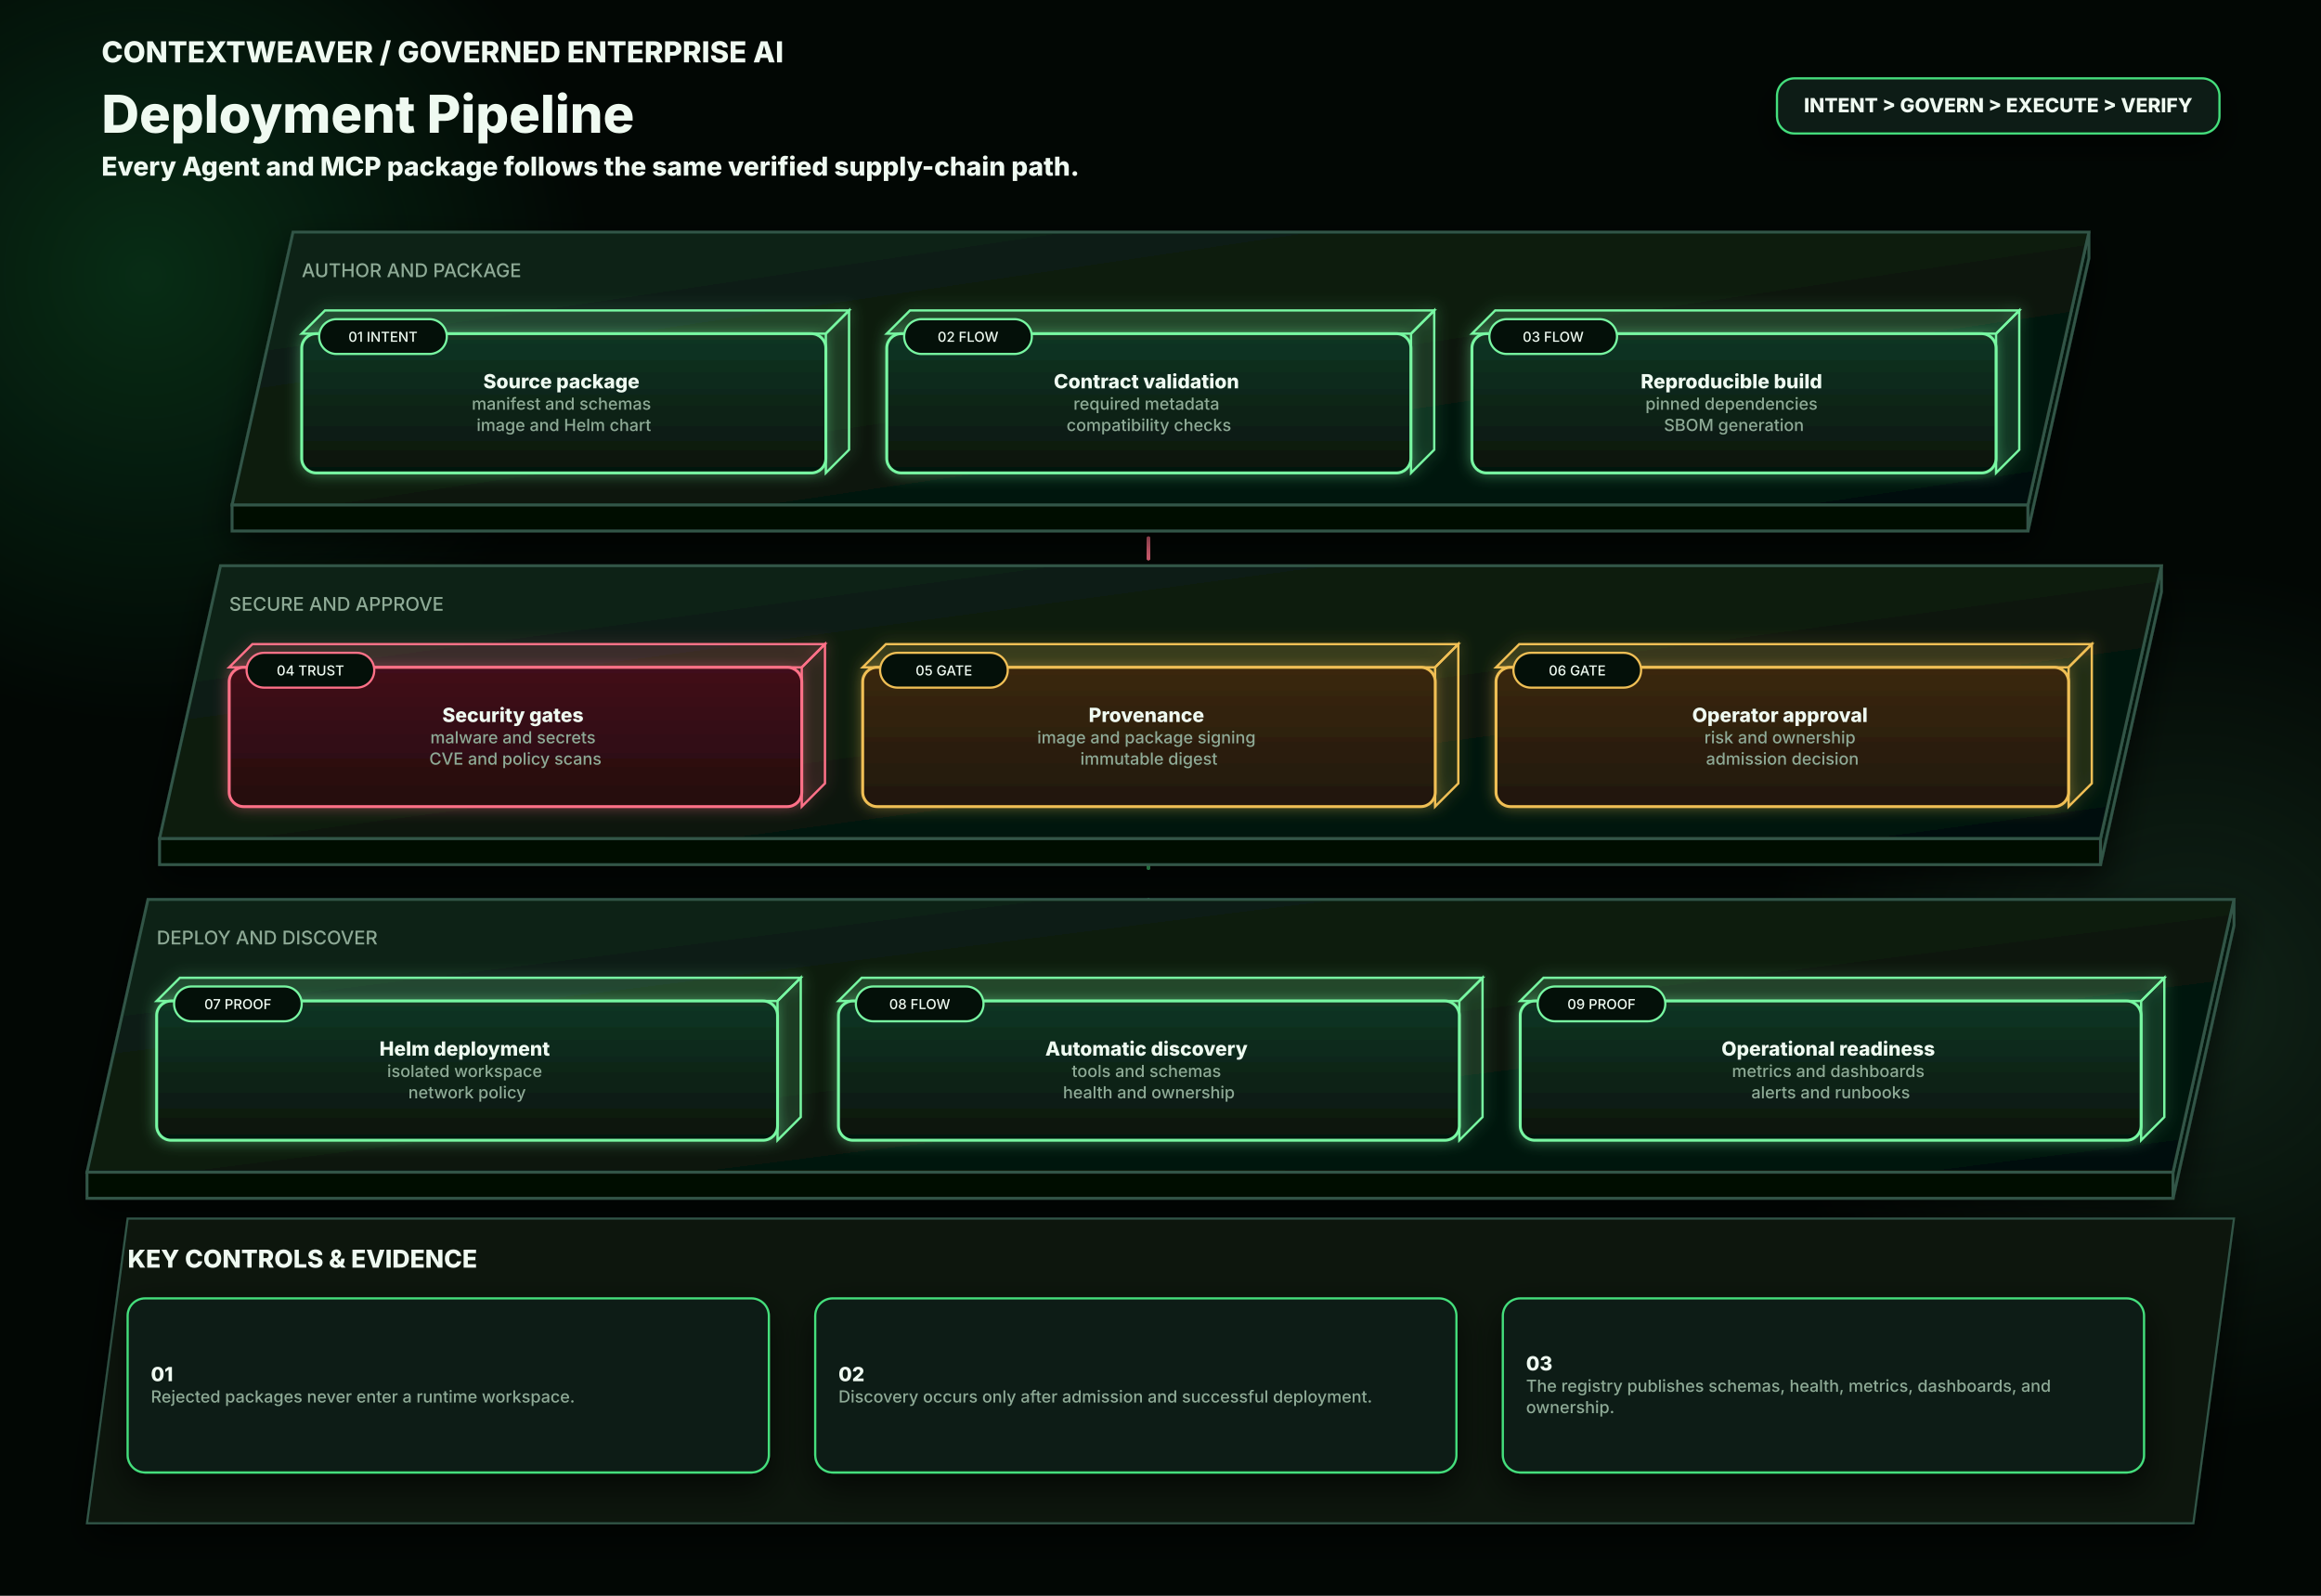
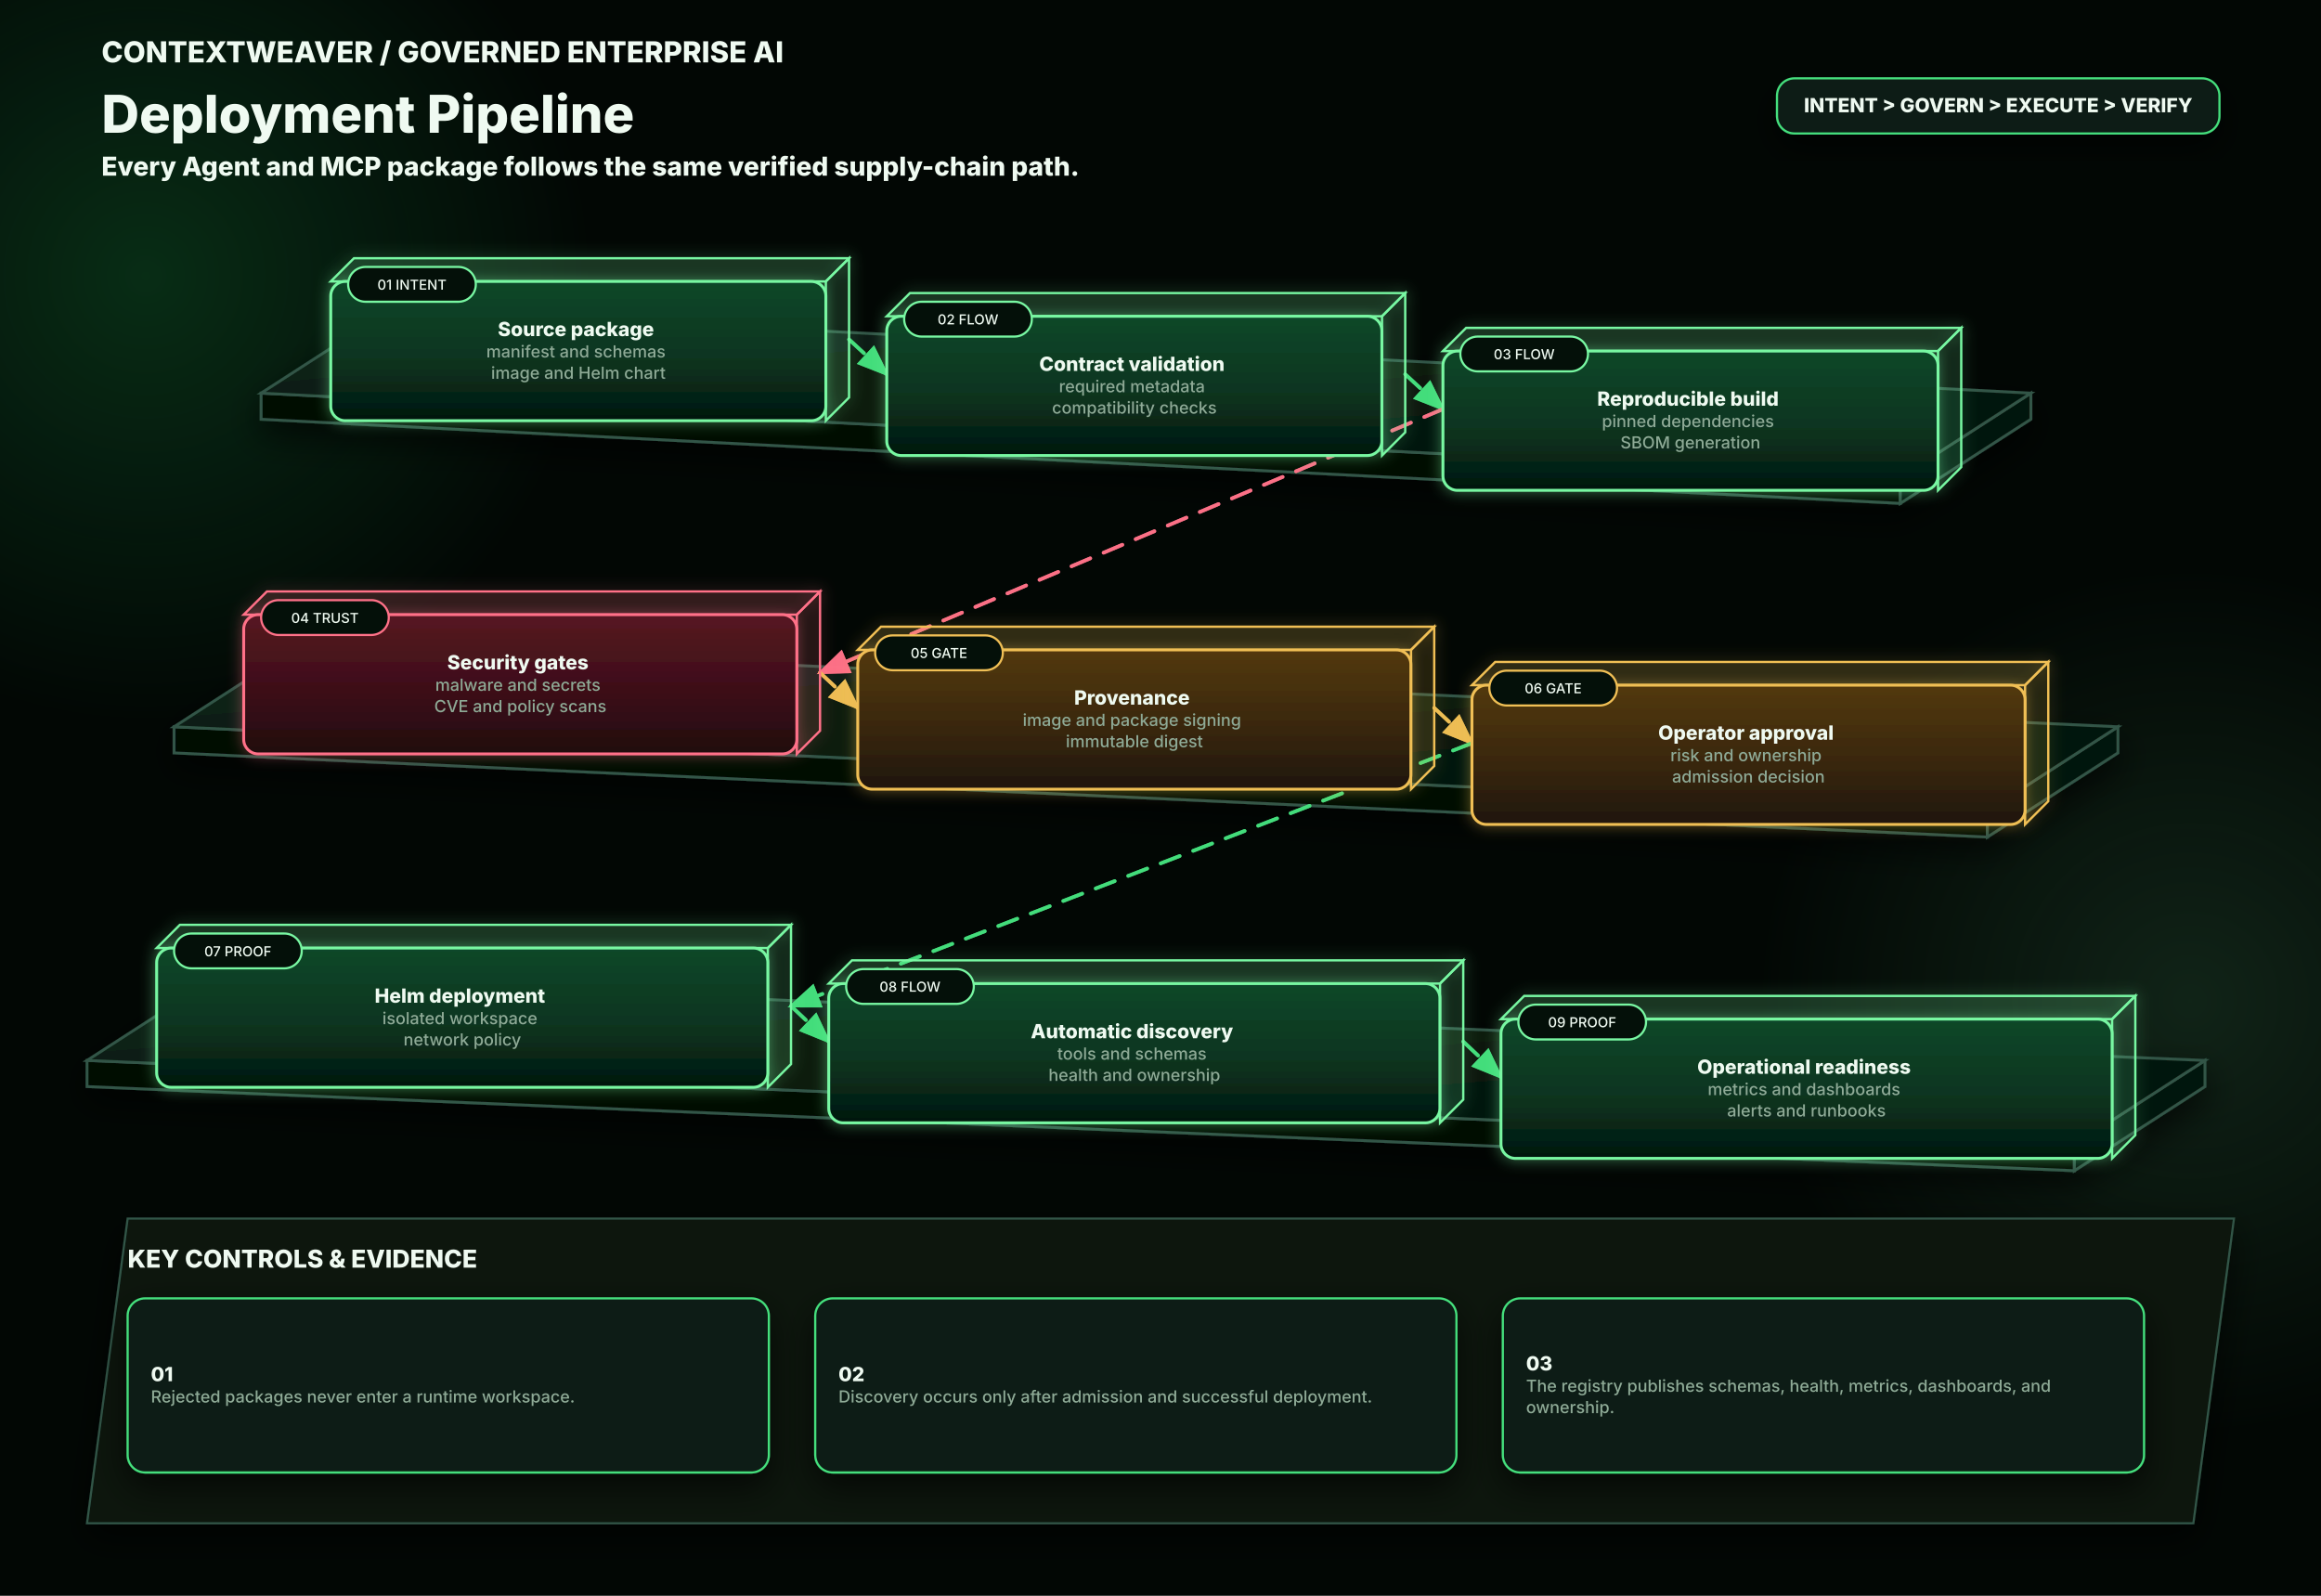
<svg xmlns="http://www.w3.org/2000/svg" width="1600" height="1100" viewBox="0 0 1600 1100" role="img" aria-label="Deployment Pipeline">
  <defs>
    <radialGradient id="ambient-left">
      <stop stop-color="#20d866" stop-opacity=".18" />
      <stop offset="1" stop-color="#20d866" stop-opacity="0" />
    </radialGradient>
    <radialGradient id="ambient-right">
      <stop stop-color="#78f7a2" stop-opacity=".12" />
      <stop offset="1" stop-color="#78f7a2" stop-opacity="0" />
    </radialGradient>
    <linearGradient id="platform-fill" x1="0" y1="0" x2="1" y2="1">
      <stop stop-color="#0b2415" />
      <stop offset="1" stop-color="#041009" />
    </linearGradient>
    <linearGradient id="card-green" x1="0" y1="0" x2="0" y2="1">
-       <stop stop-color="#123624" />
-       <stop offset="1" stop-color="#06140c" />
+       <stop stop-color="#0d4829" />
+       <stop offset=".58" stop-color="#09331f" />
+       <stop offset="1" stop-color="#04170e" />
    </linearGradient>
    <linearGradient id="card-amber" x1="0" y1="0" x2="0" y2="1">
-       <stop stop-color="#3b2808" />
-       <stop offset="1" stop-color="#201707" />
+       <stop stop-color="#53390c" />
+       <stop offset=".58" stop-color="#38260a" />
+       <stop offset="1" stop-color="#1f1607" />
    </linearGradient>
    <linearGradient id="card-red" x1="0" y1="0" x2="0" y2="1">
-       <stop stop-color="#42101a" />
-       <stop offset="1" stop-color="#24080d" />
+       <stop stop-color="#571521" />
+       <stop offset=".58" stop-color="#3b0f18" />
+       <stop offset="1" stop-color="#21080d" />
    </linearGradient>
    <filter id="shadow" x="-20%" y="-30%" width="150%" height="180%">
      <feDropShadow dx="0" dy="10" stdDeviation="12" flood-color="#000" flood-opacity=".65" />
    </filter>
    <filter id="glow-green" x="-40%" y="-60%" width="180%" height="220%">
      <feDropShadow dx="0" dy="0" stdDeviation="5" flood-color="#78f7a2" flood-opacity=".45" />
    </filter>
    <filter id="glow-amber" x="-40%" y="-60%" width="180%" height="220%">
      <feDropShadow dx="0" dy="0" stdDeviation="5" flood-color="#f0bf55" flood-opacity=".42" />
    </filter>
    <filter id="glow-red" x="-40%" y="-60%" width="180%" height="220%">
      <feDropShadow dx="0" dy="0" stdDeviation="5" flood-color="#ff7188" flood-opacity=".42" />
    </filter>
    <marker id="arrow-green" markerWidth="9" markerHeight="7" refX="8" refY="3.5" orient="auto">
      <path d="M0 0L9 3.5L0 7Z" fill="#44df7d" />
    </marker>
    <marker id="arrow-amber" markerWidth="9" markerHeight="7" refX="8" refY="3.5" orient="auto">
      <path d="M0 0L9 3.5L0 7Z" fill="#f0bf55" />
    </marker>
    <marker id="arrow-red" markerWidth="9" markerHeight="7" refX="8" refY="3.5" orient="auto">
      <path d="M0 0L9 3.5L0 7Z" fill="#ff7188" />
    </marker>
  </defs>
-   <style>.flow{stroke-dasharray:14 22;animation:cw-flow 3s linear infinite}@keyframes cw-flow{to{stroke-dashoffset:-72}}@media(prefers-reduced-motion:reduce){.flow{animation:none;stroke-dasharray:none}}</style>
+   <style>.flow{stroke-dasharray:14 10}</style>
  <rect width="1600" height="1100" fill="#020704" />
  <ellipse cx="100" cy="190" rx="310" ry="310" fill="url(#ambient-left)" />
  <ellipse cx="1510" cy="690" rx="300" ry="300" fill="url(#ambient-right)" />
-   <polyline class="flow" points="585.3,270.0 598.3,270.0 598.3,270.0 611.3,270.0" fill="none" stroke="#44df7d" stroke-width="2.5" stroke-linecap="round" stroke-linejoin="round" marker-end="url(#arrow-green)" opacity=".88" />
-   <polyline class="flow" points="585.3,270.0 598.3,270.0 598.3,270.0 611.3,270.0" fill="none" stroke="#44df7d" stroke-width="2.5" stroke-linecap="round" stroke-linejoin="round" marker-end="url(#arrow-green)" opacity=".88" />
-   <polyline class="flow" points="988.7,270.0 1001.7,270.0 1001.7,270.0 1014.7,270.0" fill="none" stroke="#44df7d" stroke-width="2.5" stroke-linecap="round" stroke-linejoin="round" marker-end="url(#arrow-green)" opacity=".88" />
-   <polyline class="flow" points="988.7,270.0 1001.7,270.0 1001.7,270.0 1014.7,270.0" fill="none" stroke="#44df7d" stroke-width="2.5" stroke-linecap="round" stroke-linejoin="round" marker-end="url(#arrow-green)" opacity=".88" />
-   <polyline class="flow" points="1014.7,270.0 791.7,270.0 791.7,500.0 568.7,500.0" fill="none" stroke="#ff7188" stroke-width="2.5" stroke-linecap="round" stroke-linejoin="round" marker-end="url(#arrow-red)" opacity=".88" />
-   <polyline class="flow" points="1014.7,270.0 791.7,270.0 791.7,500.0 568.7,500.0" fill="none" stroke="#ff7188" stroke-width="2.5" stroke-linecap="round" stroke-linejoin="round" marker-end="url(#arrow-red)" opacity=".88" />
-   <polyline class="flow" points="568.7,500.0 581.7,500.0 581.7,500.0 594.7,500.0" fill="none" stroke="#f0bf55" stroke-width="2.5" stroke-linecap="round" stroke-linejoin="round" marker-end="url(#arrow-amber)" opacity=".88" />
-   <polyline class="flow" points="568.7,500.0 581.7,500.0 581.7,500.0 594.7,500.0" fill="none" stroke="#f0bf55" stroke-width="2.5" stroke-linecap="round" stroke-linejoin="round" marker-end="url(#arrow-amber)" opacity=".88" />
-   <polyline class="flow" points="1005.3,500.0 1018.3,500.0 1018.3,500.0 1031.3,500.0" fill="none" stroke="#f0bf55" stroke-width="2.5" stroke-linecap="round" stroke-linejoin="round" marker-end="url(#arrow-amber)" opacity=".88" />
-   <polyline class="flow" points="1005.3,500.0 1018.3,500.0 1018.3,500.0 1031.3,500.0" fill="none" stroke="#f0bf55" stroke-width="2.5" stroke-linecap="round" stroke-linejoin="round" marker-end="url(#arrow-amber)" opacity=".88" />
-   <polyline class="flow" points="1031.3,500.0 791.7,500.0 791.7,730.0 552.0,730.0" fill="none" stroke="#44df7d" stroke-width="2.5" stroke-linecap="round" stroke-linejoin="round" marker-end="url(#arrow-green)" opacity=".88" />
-   <polyline class="flow" points="1031.3,500.0 791.7,500.0 791.7,730.0 552.0,730.0" fill="none" stroke="#44df7d" stroke-width="2.5" stroke-linecap="round" stroke-linejoin="round" marker-end="url(#arrow-green)" opacity=".88" />
-   <polyline class="flow" points="552.0,730.0 565.0,730.0 565.0,730.0 578.0,730.0" fill="none" stroke="#44df7d" stroke-width="2.5" stroke-linecap="round" stroke-linejoin="round" marker-end="url(#arrow-green)" opacity=".88" />
-   <polyline class="flow" points="552.0,730.0 565.0,730.0 565.0,730.0 578.0,730.0" fill="none" stroke="#44df7d" stroke-width="2.5" stroke-linecap="round" stroke-linejoin="round" marker-end="url(#arrow-green)" opacity=".88" />
-   <polyline class="flow" points="1022.0,730.0 1035.0,730.0 1035.0,730.0 1048.0,730.0" fill="none" stroke="#44df7d" stroke-width="2.5" stroke-linecap="round" stroke-linejoin="round" marker-end="url(#arrow-green)" opacity=".88" />
-   <polyline class="flow" points="1022.0,730.0 1035.0,730.0 1035.0,730.0 1048.0,730.0" fill="none" stroke="#44df7d" stroke-width="2.5" stroke-linecap="round" stroke-linejoin="round" marker-end="url(#arrow-green)" opacity=".88" />
-   <text text-anchor="start" font-family="Inter,Segoe UI,Arial,sans-serif">
-     <tspan x="70.0" y="43.0" font-size="20.0" font-weight="800" fill="#effaf1">CONTEXTWEAVER  /  GOVERNED ENTERPRISE AI</tspan>
+   <g filter="url(#shadow)">
+     <polygon points="180.0,271.0 1310.0,329.0 1310.0,347.0 180.0,289.0" fill="#020905" stroke="#315446" stroke-width="2" />
+     <polygon points="1310.0,329.0 1400.0,271.0 1400.0,289.0 1310.0,347.0" fill="#06140c" stroke="#315446" stroke-width="2" />
+     <polygon points="180.0,271.0 1310.0,329.0 1400.0,271.0 270.0,213.0" fill="url(#platform-fill)" stroke="#315446" stroke-width="2" />
+   </g>
+   <text text-anchor="start" font-family="Inter,Segoe UI,Arial,sans-serif">
+     <tspan x="282.0" y="208.0" font-size="13.0" font-weight="500" fill="#8eaa96">AUTHOR AND PACKAGE</tspan>
+   </text>
+   <g filter="url(#shadow)">
+     <polygon points="120.0,501.0 1370.0,559.0 1370.0,577.0 120.0,519.0" fill="#020905" stroke="#315446" stroke-width="2" />
+     <polygon points="1370.0,559.0 1460.0,501.0 1460.0,519.0 1370.0,577.0" fill="#06140c" stroke="#315446" stroke-width="2" />
+     <polygon points="120.0,501.0 1370.0,559.0 1460.0,501.0 210.0,443.0" fill="url(#platform-fill)" stroke="#315446" stroke-width="2" />
+   </g>
+   <text text-anchor="start" font-family="Inter,Segoe UI,Arial,sans-serif">
+     <tspan x="222.0" y="438.0" font-size="13.0" font-weight="500" fill="#8eaa96">SECURE AND APPROVE</tspan>
+   </text>
+   <g filter="url(#shadow)">
+     <polygon points="60.0,731.0 1430.0,789.0 1430.0,807.0 60.0,749.0" fill="#020905" stroke="#315446" stroke-width="2" />
+     <polygon points="1430.0,789.0 1520.0,731.0 1520.0,749.0 1430.0,807.0" fill="#06140c" stroke="#315446" stroke-width="2" />
+     <polygon points="60.0,731.0 1430.0,789.0 1520.0,731.0 150.0,673.0" fill="url(#platform-fill)" stroke="#315446" stroke-width="2" />
+   </g>
+   <text text-anchor="start" font-family="Inter,Segoe UI,Arial,sans-serif">
+     <tspan x="162.0" y="668.0" font-size="13.0" font-weight="500" fill="#8eaa96">DEPLOY AND DISCOVER</tspan>
+   </text>
+   <polyline class="flow" points="585.3,234.0 611.3,258.0" fill="none" stroke="#44df7d" stroke-width="2.5" stroke-linecap="round" stroke-linejoin="round" marker-end="url(#arrow-green)" opacity=".88" />
+   <polyline class="flow" points="585.3,234.0 611.3,258.0" fill="none" stroke="#44df7d" stroke-width="2.5" stroke-linecap="round" stroke-linejoin="round" marker-end="url(#arrow-green)" opacity=".88" />
+   <polyline class="flow" points="968.7,258.0 994.7,282.0" fill="none" stroke="#44df7d" stroke-width="2.5" stroke-linecap="round" stroke-linejoin="round" marker-end="url(#arrow-green)" opacity=".88" />
+   <polyline class="flow" points="968.7,258.0 994.7,282.0" fill="none" stroke="#44df7d" stroke-width="2.5" stroke-linecap="round" stroke-linejoin="round" marker-end="url(#arrow-green)" opacity=".88" />
+   <polyline class="flow" points="994.7,282.0 565.3,463.7" fill="none" stroke="#ff7188" stroke-width="2.5" stroke-linecap="round" stroke-linejoin="round" marker-end="url(#arrow-red)" opacity=".88" />
+   <polyline class="flow" points="994.7,282.0 565.3,463.7" fill="none" stroke="#ff7188" stroke-width="2.5" stroke-linecap="round" stroke-linejoin="round" marker-end="url(#arrow-red)" opacity=".88" />
+   <polyline class="flow" points="565.3,463.7 591.3,488.0" fill="none" stroke="#f0bf55" stroke-width="2.5" stroke-linecap="round" stroke-linejoin="round" marker-end="url(#arrow-amber)" opacity=".88" />
+   <polyline class="flow" points="565.3,463.7 591.3,488.0" fill="none" stroke="#f0bf55" stroke-width="2.5" stroke-linecap="round" stroke-linejoin="round" marker-end="url(#arrow-amber)" opacity=".88" />
+   <polyline class="flow" points="988.7,488.0 1014.7,512.3" fill="none" stroke="#f0bf55" stroke-width="2.5" stroke-linecap="round" stroke-linejoin="round" marker-end="url(#arrow-amber)" opacity=".88" />
+   <polyline class="flow" points="988.7,488.0 1014.7,512.3" fill="none" stroke="#f0bf55" stroke-width="2.5" stroke-linecap="round" stroke-linejoin="round" marker-end="url(#arrow-amber)" opacity=".88" />
+   <polyline class="flow" points="1014.7,512.3 545.3,693.5" fill="none" stroke="#44df7d" stroke-width="2.5" stroke-linecap="round" stroke-linejoin="round" marker-end="url(#arrow-green)" opacity=".88" />
+   <polyline class="flow" points="1014.7,512.3 545.3,693.5" fill="none" stroke="#44df7d" stroke-width="2.5" stroke-linecap="round" stroke-linejoin="round" marker-end="url(#arrow-green)" opacity=".88" />
+   <polyline class="flow" points="545.3,693.5 571.3,718.0" fill="none" stroke="#44df7d" stroke-width="2.5" stroke-linecap="round" stroke-linejoin="round" marker-end="url(#arrow-green)" opacity=".88" />
+   <polyline class="flow" points="545.3,693.5 571.3,718.0" fill="none" stroke="#44df7d" stroke-width="2.5" stroke-linecap="round" stroke-linejoin="round" marker-end="url(#arrow-green)" opacity=".88" />
+   <polyline class="flow" points="1008.7,718.0 1034.7,742.5" fill="none" stroke="#44df7d" stroke-width="2.5" stroke-linecap="round" stroke-linejoin="round" marker-end="url(#arrow-green)" opacity=".88" />
+   <polyline class="flow" points="1008.7,718.0 1034.7,742.5" fill="none" stroke="#44df7d" stroke-width="2.5" stroke-linecap="round" stroke-linejoin="round" marker-end="url(#arrow-green)" opacity=".88" />
+   <text text-anchor="start" font-family="Inter,Segoe UI,Arial,sans-serif">
+     <tspan x="70.0" y="43.0" font-size="20.0" font-weight="800" fill="#effaf1">CONTEXTWEAVER / GOVERNED ENTERPRISE AI</tspan>
  </text>
  <text text-anchor="start" font-family="Inter,Segoe UI,Arial,sans-serif">
    <tspan x="70.0" y="91.5" font-size="36.0" font-weight="800" fill="#effaf1">Deployment Pipeline</tspan>
  </text>
  <text text-anchor="start" font-family="Inter,Segoe UI,Arial,sans-serif">
    <tspan x="70.0" y="121.1" font-size="18.0" font-weight="800" fill="#effaf1">Every Agent and MCP package follows the same verified supply-chain path.</tspan>
  </text>
  <rect x="1225.0" y="54.0" width="305.0" height="38.0" rx="12" fill="#0b1d13" stroke="#44df7d" stroke-width="1.5" filter="url(#shadow)" />
  <text text-anchor="middle" font-family="Inter,Segoe UI,Arial,sans-serif">
-     <tspan x="1377.5" y="77.4" font-size="13.5" font-weight="800" fill="#effaf1">INTENT  &gt;  GOVERN  &gt;  EXECUTE  &gt;  VERIFY</tspan>
-   </text>
-   <g filter="url(#shadow)">
-     <polygon points="160.0,348.0 1398.0,348.0 1398.0,366.0 160.0,366.0" fill="#020905" stroke="#315446" stroke-width="2" />
-     <polygon points="1398.0,348.0 1440.0,160.0 1440.0,178.0 1398.0,366.0" fill="#06140c" stroke="#315446" stroke-width="2" />
-     <polygon points="202.0,160.0 1440.0,160.0 1398.0,348.0 160.0,348.0" fill="url(#platform-fill)" stroke="#315446" stroke-width="2" />
-   </g>
-   <text text-anchor="start" font-family="Inter,Segoe UI,Arial,sans-serif">
-     <tspan x="208.0" y="191.0" font-size="13.0" font-weight="500" fill="#8eaa96">AUTHOR AND PACKAGE</tspan>
-   </text>
-   <g filter="url(#shadow)">
-     <polygon points="110.0,578.0 1448.0,578.0 1448.0,596.0 110.0,596.0" fill="#020905" stroke="#315446" stroke-width="2" />
-     <polygon points="1448.0,578.0 1490.0,390.0 1490.0,408.0 1448.0,596.0" fill="#06140c" stroke="#315446" stroke-width="2" />
-     <polygon points="152.0,390.0 1490.0,390.0 1448.0,578.0 110.0,578.0" fill="url(#platform-fill)" stroke="#315446" stroke-width="2" />
-   </g>
-   <text text-anchor="start" font-family="Inter,Segoe UI,Arial,sans-serif">
-     <tspan x="158.0" y="421.0" font-size="13.0" font-weight="500" fill="#8eaa96">SECURE AND APPROVE</tspan>
-   </text>
-   <g filter="url(#shadow)">
-     <polygon points="60.0,808.0 1498.0,808.0 1498.0,826.0 60.0,826.0" fill="#020905" stroke="#315446" stroke-width="2" />
-     <polygon points="1498.0,808.0 1540.0,620.0 1540.0,638.0 1498.0,826.0" fill="#06140c" stroke="#315446" stroke-width="2" />
-     <polygon points="102.0,620.0 1540.0,620.0 1498.0,808.0 60.0,808.0" fill="url(#platform-fill)" stroke="#315446" stroke-width="2" />
-   </g>
-   <text text-anchor="start" font-family="Inter,Segoe UI,Arial,sans-serif">
-     <tspan x="108.0" y="651.0" font-size="13.0" font-weight="500" fill="#8eaa96">DEPLOY AND DISCOVER</tspan>
-   </text>
-   <g filter="url(#glow-green)">
-     <polygon points="208.0,230.0 224.0,214.0 585.3,214.0 569.3,230.0" fill="#78f7a2" fill-opacity=".12" stroke="#78f7a2" stroke-width="1.6" />
-     <polygon points="569.3,230.0 585.3,214.0 585.3,310.0 569.3,326.0" fill="#78f7a2" fill-opacity=".08" stroke="#78f7a2" stroke-width="1.6" />
-     <rect x="208.0" y="230.0" width="361.3" height="96.0" rx="10" fill="url(#card-green)" stroke="#78f7a2" stroke-width="2" />
-   </g>
-   <text text-anchor="middle" font-family="Inter,Segoe UI,Arial,sans-serif">
-     <tspan x="388.7" y="267.7" font-size="13.5" font-weight="800" fill="#effaf1">Source package</tspan>
-     <tspan x="388.7" y="282.4" font-size="11.5" font-weight="500" fill="#8eaa96">manifest and schemas</tspan>
-     <tspan x="388.7" y="297.1" font-size="11.5" font-weight="500" fill="#8eaa96">image and Helm chart</tspan>
-   </text>
-   <rect x="220.0" y="220.0" width="88.0" height="24.0" rx="12.0" fill="#041009" stroke="#78f7a2" stroke-width="1.5" />
-   <text text-anchor="middle" font-family="Inter,Segoe UI,Arial,sans-serif">
-     <tspan x="264.0" y="235.6" font-size="9.5" font-weight="500" fill="#effaf1">01  INTENT</tspan>
-   </text>
-   <g filter="url(#glow-green)">
-     <polygon points="611.3,230.0 627.3,214.0 988.7,214.0 972.7,230.0" fill="#78f7a2" fill-opacity=".12" stroke="#78f7a2" stroke-width="1.6" />
-     <polygon points="972.7,230.0 988.7,214.0 988.7,310.0 972.7,326.0" fill="#78f7a2" fill-opacity=".08" stroke="#78f7a2" stroke-width="1.6" />
-     <rect x="611.3" y="230.0" width="361.3" height="96.0" rx="10" fill="url(#card-green)" stroke="#78f7a2" stroke-width="2" />
-   </g>
-   <text text-anchor="middle" font-family="Inter,Segoe UI,Arial,sans-serif">
-     <tspan x="792.0" y="267.7" font-size="13.5" font-weight="800" fill="#effaf1">Contract validation</tspan>
-     <tspan x="792.0" y="282.4" font-size="11.5" font-weight="500" fill="#8eaa96">required metadata</tspan>
-     <tspan x="792.0" y="297.1" font-size="11.5" font-weight="500" fill="#8eaa96">compatibility checks</tspan>
-   </text>
-   <rect x="623.3" y="220.0" width="88.0" height="24.0" rx="12.0" fill="#041009" stroke="#78f7a2" stroke-width="1.5" />
-   <text text-anchor="middle" font-family="Inter,Segoe UI,Arial,sans-serif">
-     <tspan x="667.3" y="235.6" font-size="9.5" font-weight="500" fill="#effaf1">02  FLOW</tspan>
-   </text>
-   <g filter="url(#glow-green)">
-     <polygon points="1014.7,230.0 1030.7,214.0 1392.0,214.0 1376.0,230.0" fill="#78f7a2" fill-opacity=".12" stroke="#78f7a2" stroke-width="1.6" />
-     <polygon points="1376.0,230.0 1392.0,214.0 1392.0,310.0 1376.0,326.0" fill="#78f7a2" fill-opacity=".08" stroke="#78f7a2" stroke-width="1.6" />
-     <rect x="1014.7" y="230.0" width="361.3" height="96.0" rx="10" fill="url(#card-green)" stroke="#78f7a2" stroke-width="2" />
-   </g>
-   <text text-anchor="middle" font-family="Inter,Segoe UI,Arial,sans-serif">
-     <tspan x="1195.3" y="267.7" font-size="13.5" font-weight="800" fill="#effaf1">Reproducible build</tspan>
-     <tspan x="1195.3" y="282.4" font-size="11.5" font-weight="500" fill="#8eaa96">pinned dependencies</tspan>
-     <tspan x="1195.3" y="297.1" font-size="11.5" font-weight="500" fill="#8eaa96">SBOM generation</tspan>
-   </text>
-   <rect x="1026.7" y="220.0" width="88.0" height="24.0" rx="12.0" fill="#041009" stroke="#78f7a2" stroke-width="1.5" />
-   <text text-anchor="middle" font-family="Inter,Segoe UI,Arial,sans-serif">
-     <tspan x="1070.7" y="235.6" font-size="9.5" font-weight="500" fill="#effaf1">03  FLOW</tspan>
+     <tspan x="1377.5" y="77.4" font-size="13.5" font-weight="800" fill="#effaf1">INTENT &gt; GOVERN &gt; EXECUTE &gt; VERIFY</tspan>
+   </text>
+   <g filter="url(#glow-green)">
+     <polygon points="228.0,194.0 244.0,178.0 585.3,178.0 569.3,194.0" fill="#78f7a2" fill-opacity=".12" stroke="#78f7a2" stroke-width="1.6" />
+     <polygon points="569.3,194.0 585.3,178.0 585.3,274.0 569.3,290.0" fill="#78f7a2" fill-opacity=".08" stroke="#78f7a2" stroke-width="1.6" />
+     <rect x="228.0" y="194.0" width="341.3" height="96.0" rx="10" fill="url(#card-green)" stroke="#78f7a2" stroke-width="2" />
+   </g>
+   <text text-anchor="middle" font-family="Inter,Segoe UI,Arial,sans-serif">
+     <tspan x="398.7" y="231.7" font-size="13.5" font-weight="800" fill="#effaf1">Source package</tspan>
+     <tspan x="398.7" y="246.4" font-size="11.5" font-weight="500" fill="#8eaa96">manifest and schemas</tspan>
+     <tspan x="398.7" y="261.1" font-size="11.5" font-weight="500" fill="#8eaa96">image and Helm chart</tspan>
+   </text>
+   <rect x="240.0" y="184.0" width="88.0" height="24.0" rx="12.0" fill="#041009" stroke="#78f7a2" stroke-width="1.5" />
+   <text text-anchor="middle" font-family="Inter,Segoe UI,Arial,sans-serif">
+     <tspan x="284.0" y="199.7" font-size="9.5" font-weight="500" fill="#effaf1">01  INTENT</tspan>
+   </text>
+   <g filter="url(#glow-green)">
+     <polygon points="611.3,218.0 627.3,202.0 968.7,202.0 952.7,218.0" fill="#78f7a2" fill-opacity=".12" stroke="#78f7a2" stroke-width="1.6" />
+     <polygon points="952.7,218.0 968.7,202.0 968.7,298.0 952.7,314.0" fill="#78f7a2" fill-opacity=".08" stroke="#78f7a2" stroke-width="1.6" />
+     <rect x="611.3" y="218.0" width="341.3" height="96.0" rx="10" fill="url(#card-green)" stroke="#78f7a2" stroke-width="2" />
+   </g>
+   <text text-anchor="middle" font-family="Inter,Segoe UI,Arial,sans-serif">
+     <tspan x="782.0" y="255.7" font-size="13.5" font-weight="800" fill="#effaf1">Contract validation</tspan>
+     <tspan x="782.0" y="270.4" font-size="11.5" font-weight="500" fill="#8eaa96">required metadata</tspan>
+     <tspan x="782.0" y="285.1" font-size="11.5" font-weight="500" fill="#8eaa96">compatibility checks</tspan>
+   </text>
+   <rect x="623.3" y="208.0" width="88.0" height="24.0" rx="12.0" fill="#041009" stroke="#78f7a2" stroke-width="1.5" />
+   <text text-anchor="middle" font-family="Inter,Segoe UI,Arial,sans-serif">
+     <tspan x="667.3" y="223.6" font-size="9.5" font-weight="500" fill="#effaf1">02  FLOW</tspan>
+   </text>
+   <g filter="url(#glow-green)">
+     <polygon points="994.7,242.0 1010.7,226.0 1352.0,226.0 1336.0,242.0" fill="#78f7a2" fill-opacity=".12" stroke="#78f7a2" stroke-width="1.6" />
+     <polygon points="1336.0,242.0 1352.0,226.0 1352.0,322.0 1336.0,338.0" fill="#78f7a2" fill-opacity=".08" stroke="#78f7a2" stroke-width="1.6" />
+     <rect x="994.7" y="242.0" width="341.3" height="96.0" rx="10" fill="url(#card-green)" stroke="#78f7a2" stroke-width="2" />
+   </g>
+   <text text-anchor="middle" font-family="Inter,Segoe UI,Arial,sans-serif">
+     <tspan x="1165.3" y="279.7" font-size="13.5" font-weight="800" fill="#effaf1">Reproducible build</tspan>
+     <tspan x="1165.3" y="294.4" font-size="11.5" font-weight="500" fill="#8eaa96">pinned dependencies</tspan>
+     <tspan x="1165.3" y="309.1" font-size="11.5" font-weight="500" fill="#8eaa96">SBOM generation</tspan>
+   </text>
+   <rect x="1006.7" y="232.0" width="88.0" height="24.0" rx="12.0" fill="#041009" stroke="#78f7a2" stroke-width="1.5" />
+   <text text-anchor="middle" font-family="Inter,Segoe UI,Arial,sans-serif">
+     <tspan x="1050.7" y="247.6" font-size="9.5" font-weight="500" fill="#effaf1">03  FLOW</tspan>
  </text>
  <g filter="url(#glow-red)">
-     <polygon points="158.0,460.0 174.0,444.0 568.7,444.0 552.7,460.0" fill="#ff7188" fill-opacity=".12" stroke="#ff7188" stroke-width="1.6" />
-     <polygon points="552.7,460.0 568.7,444.0 568.7,540.0 552.7,556.0" fill="#ff7188" fill-opacity=".08" stroke="#ff7188" stroke-width="1.6" />
-     <rect x="158.0" y="460.0" width="394.7" height="96.0" rx="10" fill="url(#card-red)" stroke="#ff7188" stroke-width="2" />
-   </g>
-   <text text-anchor="middle" font-family="Inter,Segoe UI,Arial,sans-serif">
-     <tspan x="355.3" y="497.7" font-size="13.5" font-weight="800" fill="#effaf1">Security gates</tspan>
-     <tspan x="355.3" y="512.4" font-size="11.5" font-weight="500" fill="#8eaa96">malware and secrets</tspan>
-     <tspan x="355.3" y="527.1" font-size="11.5" font-weight="500" fill="#8eaa96">CVE and policy scans</tspan>
-   </text>
-   <rect x="170.0" y="450.0" width="88.0" height="24.0" rx="12.0" fill="#041009" stroke="#ff7188" stroke-width="1.5" />
-   <text text-anchor="middle" font-family="Inter,Segoe UI,Arial,sans-serif">
-     <tspan x="214.0" y="465.6" font-size="9.5" font-weight="500" fill="#effaf1">04  TRUST</tspan>
+     <polygon points="168.0,423.7 184.0,407.7 565.3,407.7 549.3,423.7" fill="#ff7188" fill-opacity=".12" stroke="#ff7188" stroke-width="1.6" />
+     <polygon points="549.3,423.7 565.3,407.7 565.3,503.7 549.3,519.7" fill="#ff7188" fill-opacity=".08" stroke="#ff7188" stroke-width="1.6" />
+     <rect x="168.0" y="423.7" width="381.3" height="96.0" rx="10" fill="url(#card-red)" stroke="#ff7188" stroke-width="2" />
+   </g>
+   <text text-anchor="middle" font-family="Inter,Segoe UI,Arial,sans-serif">
+     <tspan x="358.7" y="461.4" font-size="13.5" font-weight="800" fill="#effaf1">Security gates</tspan>
+     <tspan x="358.7" y="476.2" font-size="11.5" font-weight="500" fill="#8eaa96">malware and secrets</tspan>
+     <tspan x="358.7" y="490.9" font-size="11.5" font-weight="500" fill="#8eaa96">CVE and policy scans</tspan>
+   </text>
+   <rect x="180.0" y="413.7" width="88.0" height="24.0" rx="12.0" fill="#041009" stroke="#ff7188" stroke-width="1.5" />
+   <text text-anchor="middle" font-family="Inter,Segoe UI,Arial,sans-serif">
+     <tspan x="224.0" y="429.4" font-size="9.5" font-weight="500" fill="#effaf1">04  TRUST</tspan>
  </text>
  <g filter="url(#glow-amber)">
-     <polygon points="594.7,460.0 610.7,444.0 1005.3,444.0 989.3,460.0" fill="#f0bf55" fill-opacity=".12" stroke="#f0bf55" stroke-width="1.6" />
-     <polygon points="989.3,460.0 1005.3,444.0 1005.3,540.0 989.3,556.0" fill="#f0bf55" fill-opacity=".08" stroke="#f0bf55" stroke-width="1.6" />
-     <rect x="594.7" y="460.0" width="394.7" height="96.0" rx="10" fill="url(#card-amber)" stroke="#f0bf55" stroke-width="2" />
-   </g>
-   <text text-anchor="middle" font-family="Inter,Segoe UI,Arial,sans-serif">
-     <tspan x="792.0" y="497.7" font-size="13.5" font-weight="800" fill="#effaf1">Provenance</tspan>
-     <tspan x="792.0" y="512.4" font-size="11.5" font-weight="500" fill="#8eaa96">image and package signing</tspan>
-     <tspan x="792.0" y="527.1" font-size="11.5" font-weight="500" fill="#8eaa96">immutable digest</tspan>
-   </text>
-   <rect x="606.7" y="450.0" width="88.0" height="24.0" rx="12.0" fill="#041009" stroke="#f0bf55" stroke-width="1.5" />
-   <text text-anchor="middle" font-family="Inter,Segoe UI,Arial,sans-serif">
-     <tspan x="650.7" y="465.6" font-size="9.5" font-weight="500" fill="#effaf1">05  GATE</tspan>
+     <polygon points="591.3,448.0 607.3,432.0 988.7,432.0 972.7,448.0" fill="#f0bf55" fill-opacity=".12" stroke="#f0bf55" stroke-width="1.6" />
+     <polygon points="972.7,448.0 988.7,432.0 988.7,528.0 972.7,544.0" fill="#f0bf55" fill-opacity=".08" stroke="#f0bf55" stroke-width="1.6" />
+     <rect x="591.3" y="448.0" width="381.3" height="96.0" rx="10" fill="url(#card-amber)" stroke="#f0bf55" stroke-width="2" />
+   </g>
+   <text text-anchor="middle" font-family="Inter,Segoe UI,Arial,sans-serif">
+     <tspan x="782.0" y="485.7" font-size="13.5" font-weight="800" fill="#effaf1">Provenance</tspan>
+     <tspan x="782.0" y="500.4" font-size="11.5" font-weight="500" fill="#8eaa96">image and package signing</tspan>
+     <tspan x="782.0" y="515.1" font-size="11.5" font-weight="500" fill="#8eaa96">immutable digest</tspan>
+   </text>
+   <rect x="603.3" y="438.0" width="88.0" height="24.0" rx="12.0" fill="#041009" stroke="#f0bf55" stroke-width="1.5" />
+   <text text-anchor="middle" font-family="Inter,Segoe UI,Arial,sans-serif">
+     <tspan x="647.3" y="453.6" font-size="9.5" font-weight="500" fill="#effaf1">05  GATE</tspan>
  </text>
  <g filter="url(#glow-amber)">
-     <polygon points="1031.3,460.0 1047.3,444.0 1442.0,444.0 1426.0,460.0" fill="#f0bf55" fill-opacity=".12" stroke="#f0bf55" stroke-width="1.6" />
-     <polygon points="1426.0,460.0 1442.0,444.0 1442.0,540.0 1426.0,556.0" fill="#f0bf55" fill-opacity=".08" stroke="#f0bf55" stroke-width="1.6" />
-     <rect x="1031.3" y="460.0" width="394.7" height="96.0" rx="10" fill="url(#card-amber)" stroke="#f0bf55" stroke-width="2" />
-   </g>
-   <text text-anchor="middle" font-family="Inter,Segoe UI,Arial,sans-serif">
-     <tspan x="1228.7" y="497.7" font-size="13.5" font-weight="800" fill="#effaf1">Operator approval</tspan>
-     <tspan x="1228.7" y="512.4" font-size="11.5" font-weight="500" fill="#8eaa96">risk and ownership</tspan>
-     <tspan x="1228.7" y="527.1" font-size="11.5" font-weight="500" fill="#8eaa96">admission decision</tspan>
-   </text>
-   <rect x="1043.3" y="450.0" width="88.0" height="24.0" rx="12.0" fill="#041009" stroke="#f0bf55" stroke-width="1.5" />
-   <text text-anchor="middle" font-family="Inter,Segoe UI,Arial,sans-serif">
-     <tspan x="1087.3" y="465.6" font-size="9.5" font-weight="500" fill="#effaf1">06  GATE</tspan>
-   </text>
-   <g filter="url(#glow-green)">
-     <polygon points="108.0,690.0 124.0,674.0 552.0,674.0 536.0,690.0" fill="#78f7a2" fill-opacity=".12" stroke="#78f7a2" stroke-width="1.6" />
-     <polygon points="536.0,690.0 552.0,674.0 552.0,770.0 536.0,786.0" fill="#78f7a2" fill-opacity=".08" stroke="#78f7a2" stroke-width="1.6" />
-     <rect x="108.0" y="690.0" width="428.0" height="96.0" rx="10" fill="url(#card-green)" stroke="#78f7a2" stroke-width="2" />
-   </g>
-   <text text-anchor="middle" font-family="Inter,Segoe UI,Arial,sans-serif">
-     <tspan x="322.0" y="727.7" font-size="13.5" font-weight="800" fill="#effaf1">Helm deployment</tspan>
-     <tspan x="322.0" y="742.4" font-size="11.5" font-weight="500" fill="#8eaa96">isolated workspace</tspan>
-     <tspan x="322.0" y="757.1" font-size="11.5" font-weight="500" fill="#8eaa96">network policy</tspan>
-   </text>
-   <rect x="120.0" y="680.0" width="88.0" height="24.0" rx="12.0" fill="#041009" stroke="#78f7a2" stroke-width="1.5" />
-   <text text-anchor="middle" font-family="Inter,Segoe UI,Arial,sans-serif">
-     <tspan x="164.0" y="695.6" font-size="9.5" font-weight="500" fill="#effaf1">07  PROOF</tspan>
-   </text>
-   <g filter="url(#glow-green)">
-     <polygon points="578.0,690.0 594.0,674.0 1022.0,674.0 1006.0,690.0" fill="#78f7a2" fill-opacity=".12" stroke="#78f7a2" stroke-width="1.6" />
-     <polygon points="1006.0,690.0 1022.0,674.0 1022.0,770.0 1006.0,786.0" fill="#78f7a2" fill-opacity=".08" stroke="#78f7a2" stroke-width="1.6" />
-     <rect x="578.0" y="690.0" width="428.0" height="96.0" rx="10" fill="url(#card-green)" stroke="#78f7a2" stroke-width="2" />
-   </g>
-   <text text-anchor="middle" font-family="Inter,Segoe UI,Arial,sans-serif">
-     <tspan x="792.0" y="727.7" font-size="13.5" font-weight="800" fill="#effaf1">Automatic discovery</tspan>
-     <tspan x="792.0" y="742.4" font-size="11.5" font-weight="500" fill="#8eaa96">tools and schemas</tspan>
-     <tspan x="792.0" y="757.1" font-size="11.5" font-weight="500" fill="#8eaa96">health and ownership</tspan>
-   </text>
-   <rect x="590.0" y="680.0" width="88.0" height="24.0" rx="12.0" fill="#041009" stroke="#78f7a2" stroke-width="1.5" />
-   <text text-anchor="middle" font-family="Inter,Segoe UI,Arial,sans-serif">
-     <tspan x="634.0" y="695.6" font-size="9.5" font-weight="500" fill="#effaf1">08  FLOW</tspan>
-   </text>
-   <g filter="url(#glow-green)">
-     <polygon points="1048.0,690.0 1064.0,674.0 1492.0,674.0 1476.0,690.0" fill="#78f7a2" fill-opacity=".12" stroke="#78f7a2" stroke-width="1.6" />
-     <polygon points="1476.0,690.0 1492.0,674.0 1492.0,770.0 1476.0,786.0" fill="#78f7a2" fill-opacity=".08" stroke="#78f7a2" stroke-width="1.6" />
-     <rect x="1048.0" y="690.0" width="428.0" height="96.0" rx="10" fill="url(#card-green)" stroke="#78f7a2" stroke-width="2" />
-   </g>
-   <text text-anchor="middle" font-family="Inter,Segoe UI,Arial,sans-serif">
-     <tspan x="1262.0" y="727.7" font-size="13.5" font-weight="800" fill="#effaf1">Operational readiness</tspan>
-     <tspan x="1262.0" y="742.4" font-size="11.5" font-weight="500" fill="#8eaa96">metrics and dashboards</tspan>
-     <tspan x="1262.0" y="757.1" font-size="11.5" font-weight="500" fill="#8eaa96">alerts and runbooks</tspan>
-   </text>
-   <rect x="1060.0" y="680.0" width="88.0" height="24.0" rx="12.0" fill="#041009" stroke="#78f7a2" stroke-width="1.5" />
-   <text text-anchor="middle" font-family="Inter,Segoe UI,Arial,sans-serif">
-     <tspan x="1104.0" y="695.6" font-size="9.5" font-weight="500" fill="#effaf1">09  PROOF</tspan>
+     <polygon points="1014.7,472.3 1030.7,456.3 1412.0,456.3 1396.0,472.3" fill="#f0bf55" fill-opacity=".12" stroke="#f0bf55" stroke-width="1.6" />
+     <polygon points="1396.0,472.3 1412.0,456.3 1412.0,552.3 1396.0,568.3" fill="#f0bf55" fill-opacity=".08" stroke="#f0bf55" stroke-width="1.6" />
+     <rect x="1014.7" y="472.3" width="381.3" height="96.0" rx="10" fill="url(#card-amber)" stroke="#f0bf55" stroke-width="2" />
+   </g>
+   <text text-anchor="middle" font-family="Inter,Segoe UI,Arial,sans-serif">
+     <tspan x="1205.3" y="509.9" font-size="13.5" font-weight="800" fill="#effaf1">Operator approval</tspan>
+     <tspan x="1205.3" y="524.7" font-size="11.5" font-weight="500" fill="#8eaa96">risk and ownership</tspan>
+     <tspan x="1205.3" y="539.4" font-size="11.5" font-weight="500" fill="#8eaa96">admission decision</tspan>
+   </text>
+   <rect x="1026.7" y="462.3" width="88.0" height="24.0" rx="12.0" fill="#041009" stroke="#f0bf55" stroke-width="1.5" />
+   <text text-anchor="middle" font-family="Inter,Segoe UI,Arial,sans-serif">
+     <tspan x="1070.7" y="477.9" font-size="9.5" font-weight="500" fill="#effaf1">06  GATE</tspan>
+   </text>
+   <g filter="url(#glow-green)">
+     <polygon points="108.0,653.5 124.0,637.5 545.3,637.5 529.3,653.5" fill="#78f7a2" fill-opacity=".12" stroke="#78f7a2" stroke-width="1.6" />
+     <polygon points="529.3,653.5 545.3,637.5 545.3,733.5 529.3,749.5" fill="#78f7a2" fill-opacity=".08" stroke="#78f7a2" stroke-width="1.6" />
+     <rect x="108.0" y="653.5" width="421.3" height="96.0" rx="10" fill="url(#card-green)" stroke="#78f7a2" stroke-width="2" />
+   </g>
+   <text text-anchor="middle" font-family="Inter,Segoe UI,Arial,sans-serif">
+     <tspan x="318.7" y="691.2" font-size="13.5" font-weight="800" fill="#effaf1">Helm deployment</tspan>
+     <tspan x="318.7" y="706.0" font-size="11.5" font-weight="500" fill="#8eaa96">isolated workspace</tspan>
+     <tspan x="318.7" y="720.7" font-size="11.5" font-weight="500" fill="#8eaa96">network policy</tspan>
+   </text>
+   <rect x="120.0" y="643.5" width="88.0" height="24.0" rx="12.0" fill="#041009" stroke="#78f7a2" stroke-width="1.5" />
+   <text text-anchor="middle" font-family="Inter,Segoe UI,Arial,sans-serif">
+     <tspan x="164.0" y="659.2" font-size="9.5" font-weight="500" fill="#effaf1">07  PROOF</tspan>
+   </text>
+   <g filter="url(#glow-green)">
+     <polygon points="571.3,678.0 587.3,662.0 1008.7,662.0 992.7,678.0" fill="#78f7a2" fill-opacity=".12" stroke="#78f7a2" stroke-width="1.6" />
+     <polygon points="992.7,678.0 1008.7,662.0 1008.7,758.0 992.7,774.0" fill="#78f7a2" fill-opacity=".08" stroke="#78f7a2" stroke-width="1.6" />
+     <rect x="571.3" y="678.0" width="421.3" height="96.0" rx="10" fill="url(#card-green)" stroke="#78f7a2" stroke-width="2" />
+   </g>
+   <text text-anchor="middle" font-family="Inter,Segoe UI,Arial,sans-serif">
+     <tspan x="782.0" y="715.7" font-size="13.5" font-weight="800" fill="#effaf1">Automatic discovery</tspan>
+     <tspan x="782.0" y="730.4" font-size="11.5" font-weight="500" fill="#8eaa96">tools and schemas</tspan>
+     <tspan x="782.0" y="745.1" font-size="11.5" font-weight="500" fill="#8eaa96">health and ownership</tspan>
+   </text>
+   <rect x="583.3" y="668.0" width="88.0" height="24.0" rx="12.0" fill="#041009" stroke="#78f7a2" stroke-width="1.5" />
+   <text text-anchor="middle" font-family="Inter,Segoe UI,Arial,sans-serif">
+     <tspan x="627.3" y="683.6" font-size="9.5" font-weight="500" fill="#effaf1">08  FLOW</tspan>
+   </text>
+   <g filter="url(#glow-green)">
+     <polygon points="1034.7,702.5 1050.7,686.5 1472.0,686.5 1456.0,702.5" fill="#78f7a2" fill-opacity=".12" stroke="#78f7a2" stroke-width="1.6" />
+     <polygon points="1456.0,702.5 1472.0,686.5 1472.0,782.5 1456.0,798.5" fill="#78f7a2" fill-opacity=".08" stroke="#78f7a2" stroke-width="1.6" />
+     <rect x="1034.7" y="702.5" width="421.3" height="96.0" rx="10" fill="url(#card-green)" stroke="#78f7a2" stroke-width="2" />
+   </g>
+   <text text-anchor="middle" font-family="Inter,Segoe UI,Arial,sans-serif">
+     <tspan x="1245.3" y="740.2" font-size="13.5" font-weight="800" fill="#effaf1">Operational readiness</tspan>
+     <tspan x="1245.3" y="754.9" font-size="11.5" font-weight="500" fill="#8eaa96">metrics and dashboards</tspan>
+     <tspan x="1245.3" y="769.6" font-size="11.5" font-weight="500" fill="#8eaa96">alerts and runbooks</tspan>
+   </text>
+   <rect x="1046.7" y="692.5" width="88.0" height="24.0" rx="12.0" fill="#041009" stroke="#78f7a2" stroke-width="1.5" />
+   <text text-anchor="middle" font-family="Inter,Segoe UI,Arial,sans-serif">
+     <tspan x="1090.7" y="708.1" font-size="9.5" font-weight="500" fill="#effaf1">09  PROOF</tspan>
  </text>
  <polygon points="88.0,840.0 1540.0,840.0 1512.0,1050.0 60.0,1050.0" fill="#07130d" stroke="#315446" stroke-width="1.5" filter="url(#shadow)" />
  <text text-anchor="start" font-family="Inter,Segoe UI,Arial,sans-serif">
    <tspan x="88.0" y="873.8" font-size="17.0" font-weight="800" fill="#effaf1">KEY CONTROLS &amp; EVIDENCE</tspan>
  </text>
  <rect x="88.0" y="895.0" width="442.0" height="120.0" rx="12" fill="#0b1d13" stroke="#44df7d" stroke-width="1.5" filter="url(#shadow)" />
  <text text-anchor="start" font-family="Inter,Segoe UI,Arial,sans-serif">
    <tspan x="104.0" y="952.1" font-size="13.5" font-weight="800" fill="#effaf1">01</tspan>
    <tspan x="104.0" y="966.8" font-size="11.5" font-weight="500" fill="#8eaa96">Rejected packages never enter a runtime workspace.</tspan>
  </text>
  <rect x="562.0" y="895.0" width="442.0" height="120.0" rx="12" fill="#0b1d13" stroke="#44df7d" stroke-width="1.5" filter="url(#shadow)" />
  <text text-anchor="start" font-family="Inter,Segoe UI,Arial,sans-serif">
    <tspan x="578.0" y="952.1" font-size="13.5" font-weight="800" fill="#effaf1">02</tspan>
    <tspan x="578.0" y="966.8" font-size="11.5" font-weight="500" fill="#8eaa96">Discovery occurs only after admission and successful deployment.</tspan>
  </text>
  <rect x="1036.0" y="895.0" width="442.0" height="120.0" rx="12" fill="#0b1d13" stroke="#44df7d" stroke-width="1.5" filter="url(#shadow)" />
  <text text-anchor="start" font-family="Inter,Segoe UI,Arial,sans-serif">
    <tspan x="1052.0" y="944.7" font-size="13.5" font-weight="800" fill="#effaf1">03</tspan>
    <tspan x="1052.0" y="959.4" font-size="11.5" font-weight="500" fill="#8eaa96">The registry publishes schemas, health, metrics, dashboards, and</tspan>
    <tspan x="1052.0" y="974.1" font-size="11.5" font-weight="500" fill="#8eaa96">ownership.</tspan>
  </text>
</svg>
